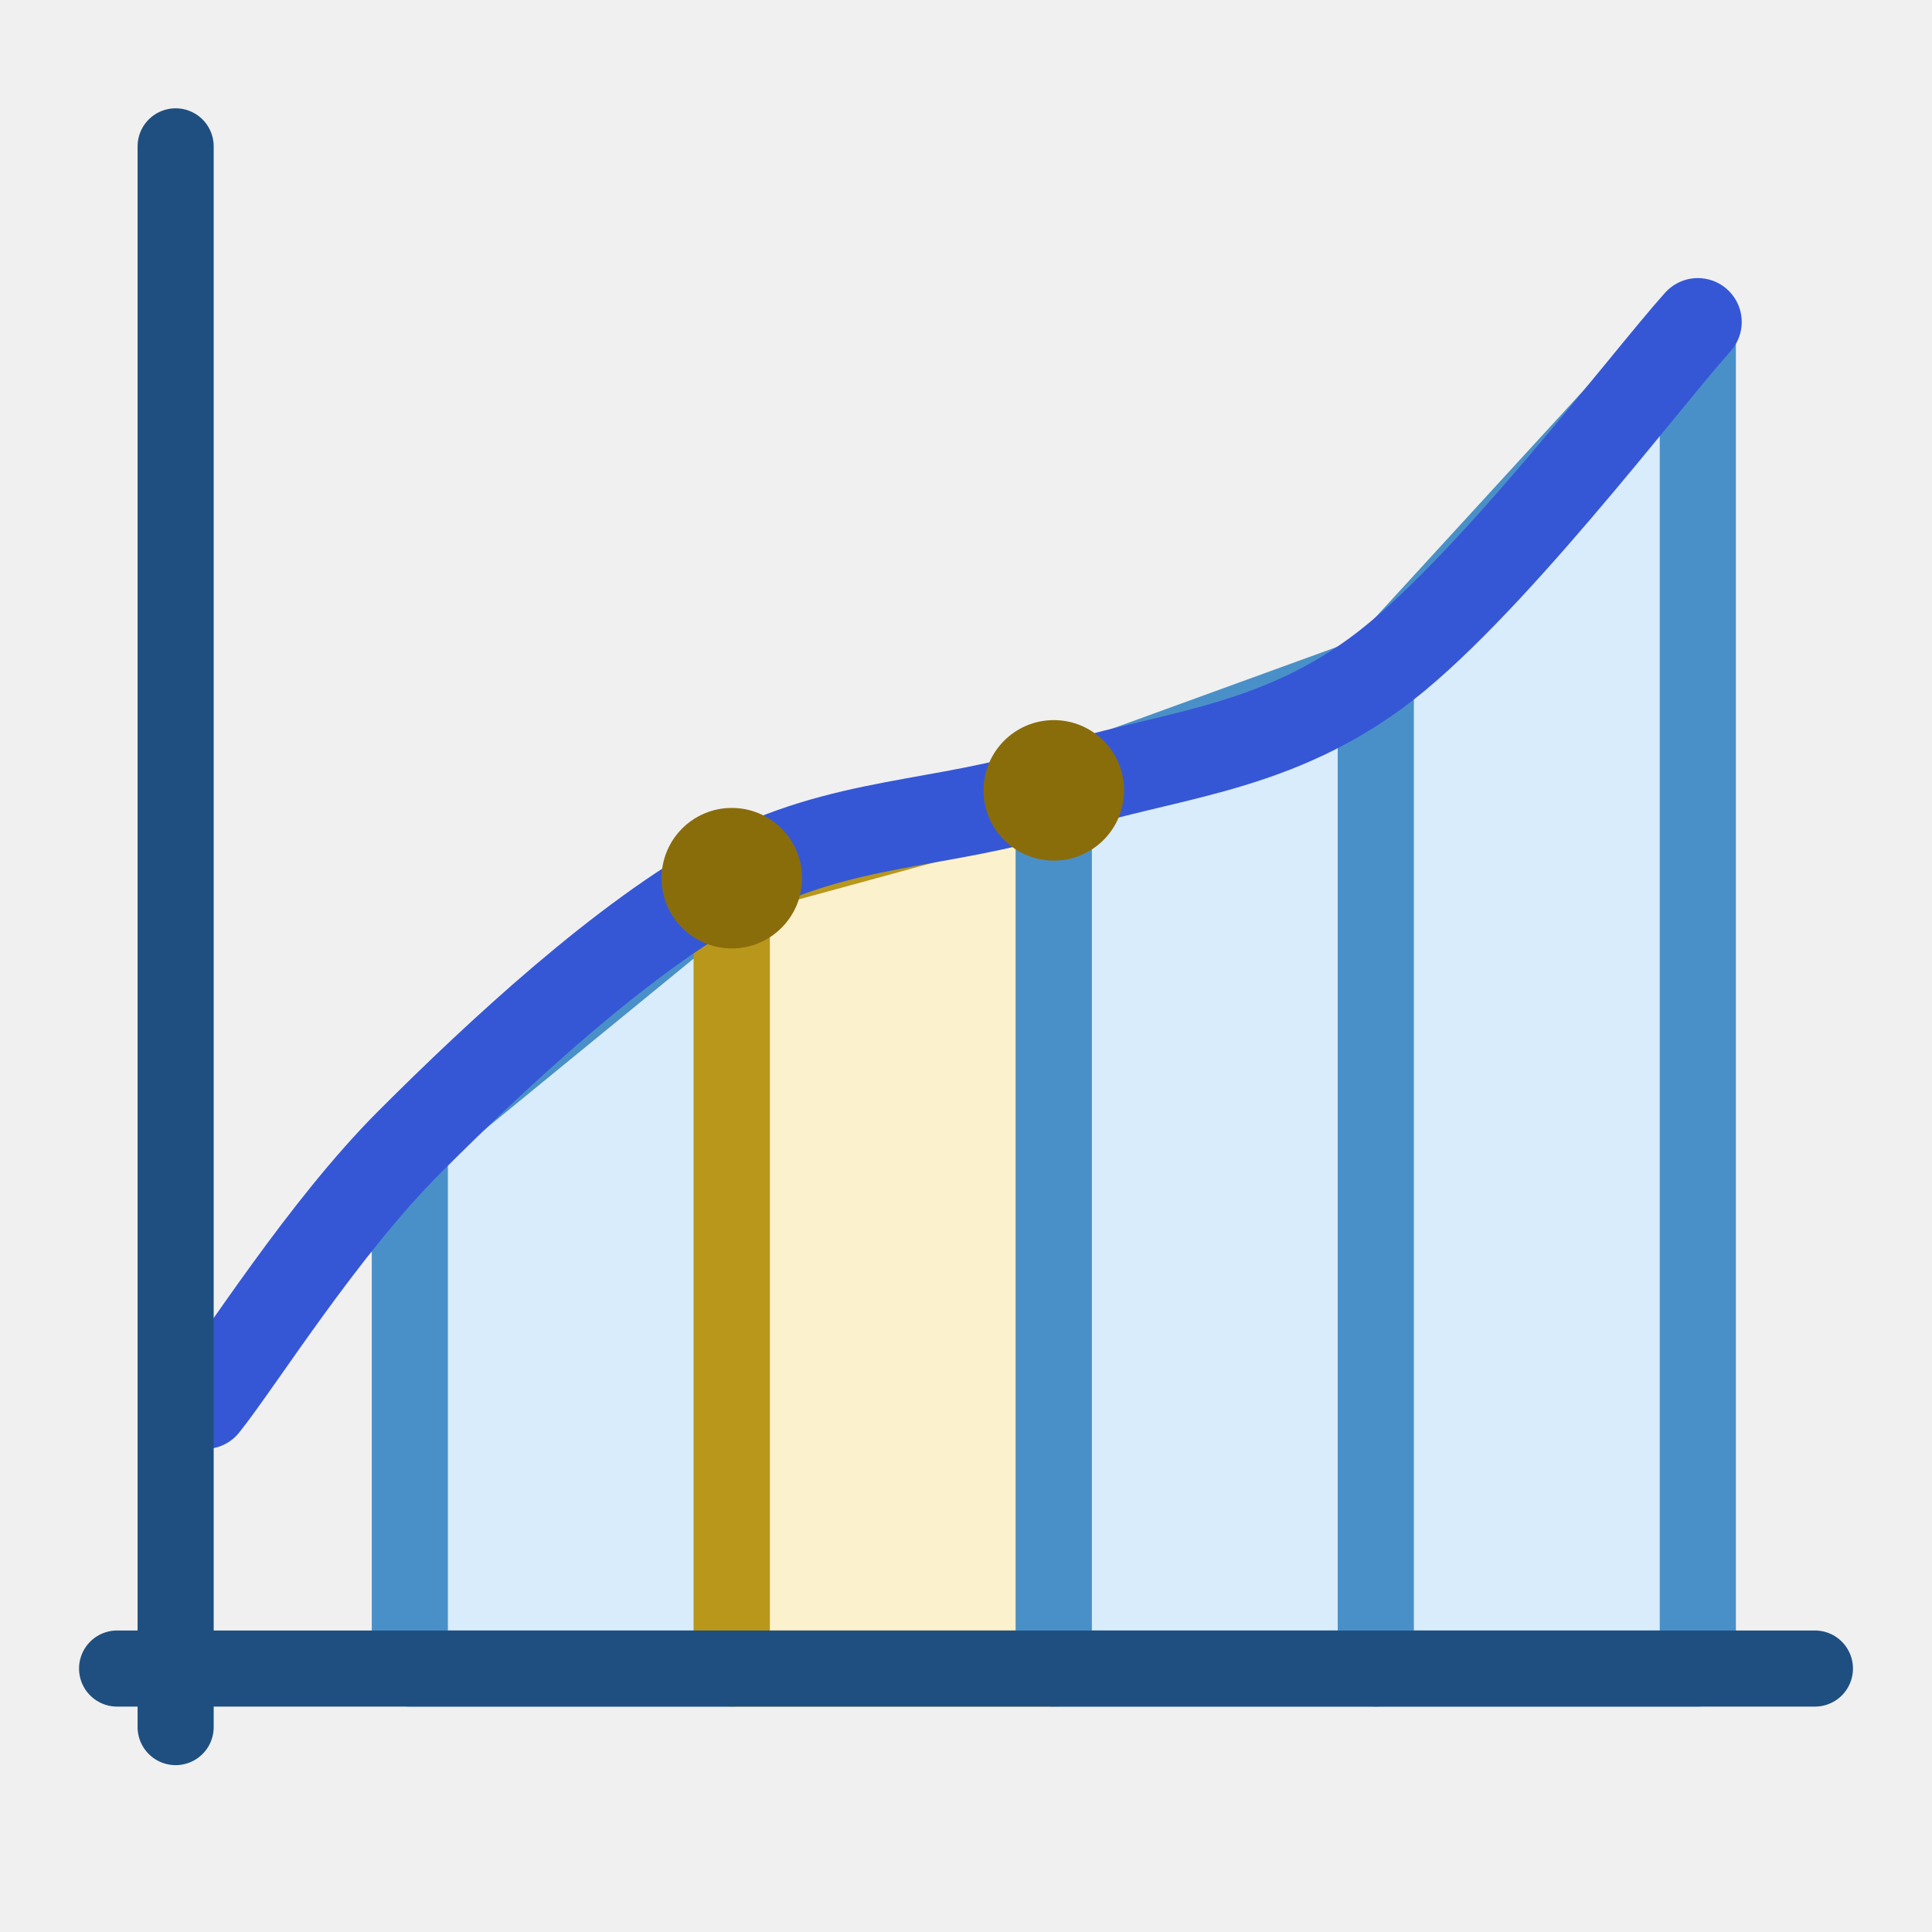
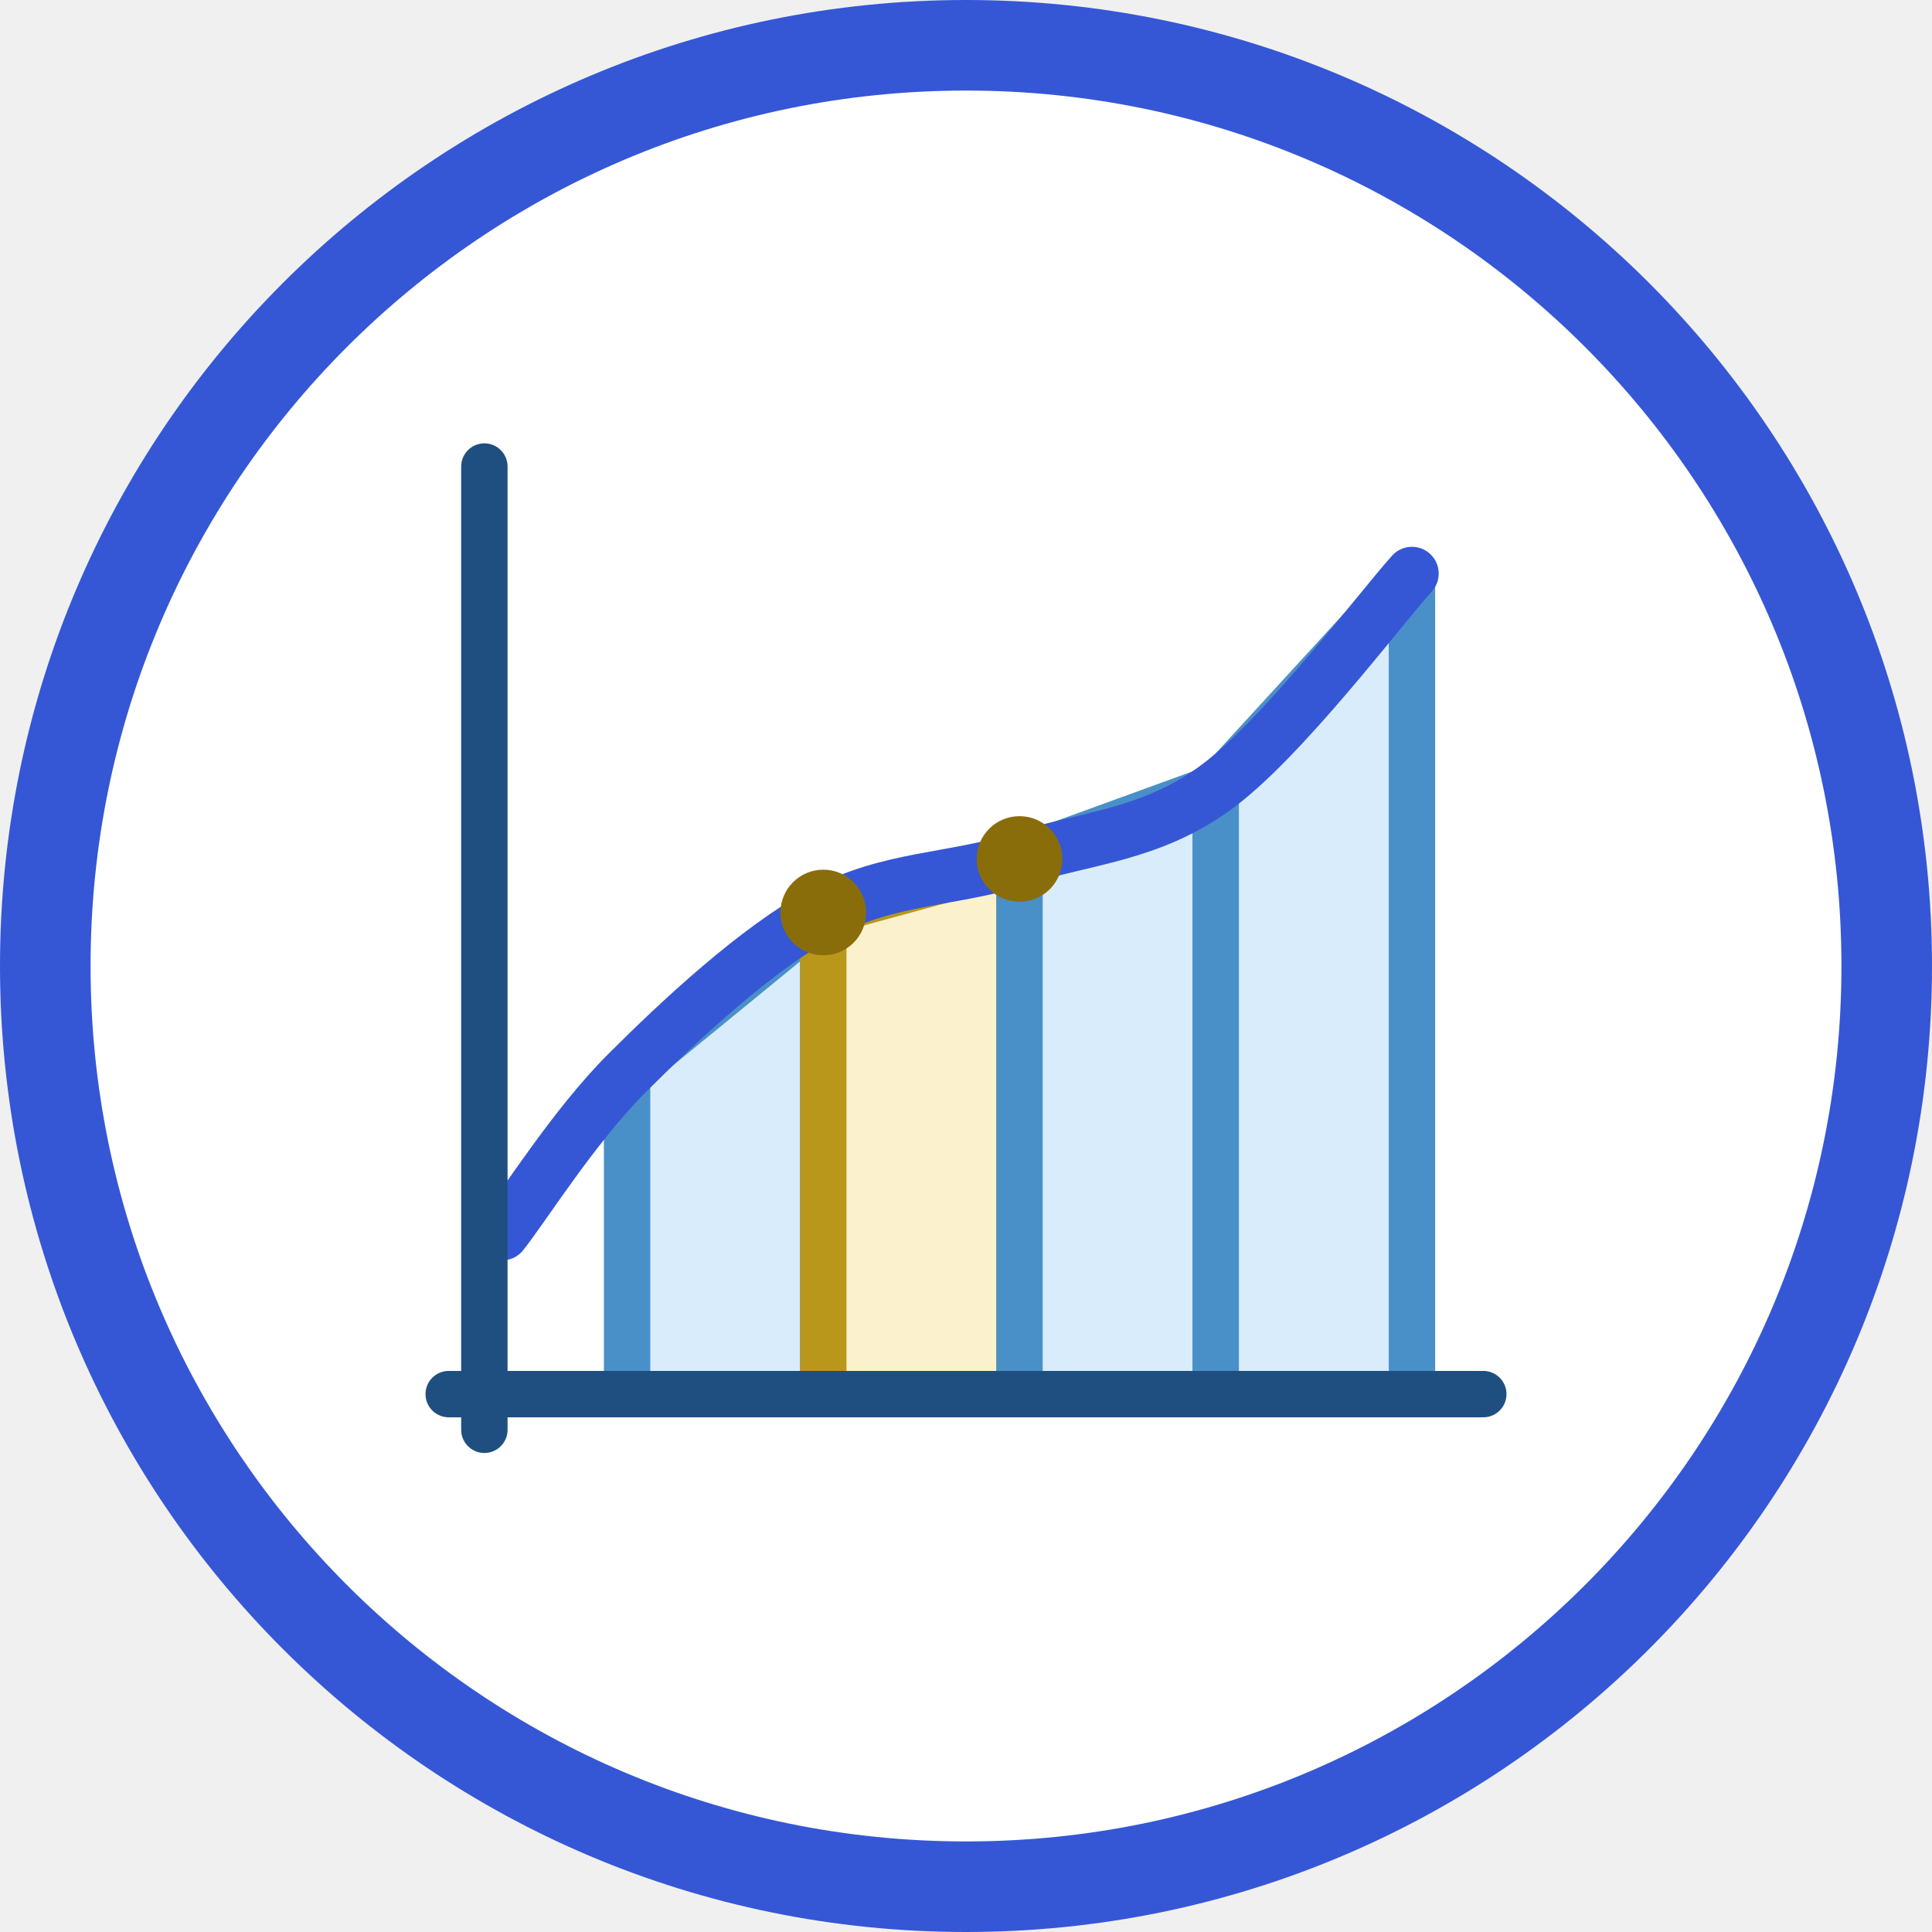
- <svg xmlns="http://www.w3.org/2000/svg" viewBox="-1 -1 66 66">
-   <g stroke-width="2.6" stroke-linejoin="round">
-     <path d="M13 56V38L24 29V56Z" fill="#d8ecfb" stroke="#4a90c8" />
-     <path d="M24 56V29L35 26V56Z" fill="#fbf1cc" stroke="#b8971b" />
-     <path d="M35 56V26L46 22V56Z" fill="#d8ecfb" stroke="#4a90c8" />
-     <path d="M46 56V22L57 10V56Z" fill="#d8ecfb" stroke="#4a90c8" />
-   </g>
-   <path d="M6 47C7.2 45.5 10 41 13 38C16 35 20.3 31 24 29C27.7 27 31.3 27.2 35 26C38.7 24.8 42.3 24.7 46 22C49.7 19.3 55.2 12 57 10" fill="none" stroke="#3557d6" stroke-width="3" stroke-linecap="round" />
-   <path d="M3 56H61M5 4V58" fill="none" stroke="#1f4f80" stroke-width="2.6" stroke-linecap="round" />
-   <g fill="#8a6d0b">
-     <circle cx="24" cy="29" r="2.4" />
-     <circle cx="35" cy="26" r="2.4" />
-   </g>
+ <svg xmlns="http://www.w3.org/2000/svg" viewBox="0 0 64 64" data-badge="1">
+   <circle cx="32" cy="32" r="30.5" fill="#ffffff" stroke="#3557d6" stroke-width="3" />
+   <svg x="12.5" y="12.5" width="39" height="39" viewBox="-1 -1 66 66">
+     <g stroke-width="2.6" stroke-linejoin="round">
+       <path d="M13 56V38L24 29V56Z" fill="#d8ecfb" stroke="#4a90c8" />
+       <path d="M24 56V29L35 26V56Z" fill="#fbf1cc" stroke="#b8971b" />
+       <path d="M35 56V26L46 22V56Z" fill="#d8ecfb" stroke="#4a90c8" />
+       <path d="M46 56V22L57 10V56Z" fill="#d8ecfb" stroke="#4a90c8" />
+     </g>
+     <path d="M6 47C7.2 45.5 10 41 13 38C16 35 20.3 31 24 29C27.7 27 31.3 27.2 35 26C38.7 24.8 42.3 24.7 46 22C49.7 19.3 55.2 12 57 10" fill="none" stroke="#3557d6" stroke-width="3" stroke-linecap="round" />
+     <path d="M3 56H61M5 4V58" fill="none" stroke="#1f4f80" stroke-width="2.6" stroke-linecap="round" />
+     <g fill="#8a6d0b">
+       <circle cx="24" cy="29" r="2.4" />
+       <circle cx="35" cy="26" r="2.4" />
+     </g>
+   </svg>
</svg>
